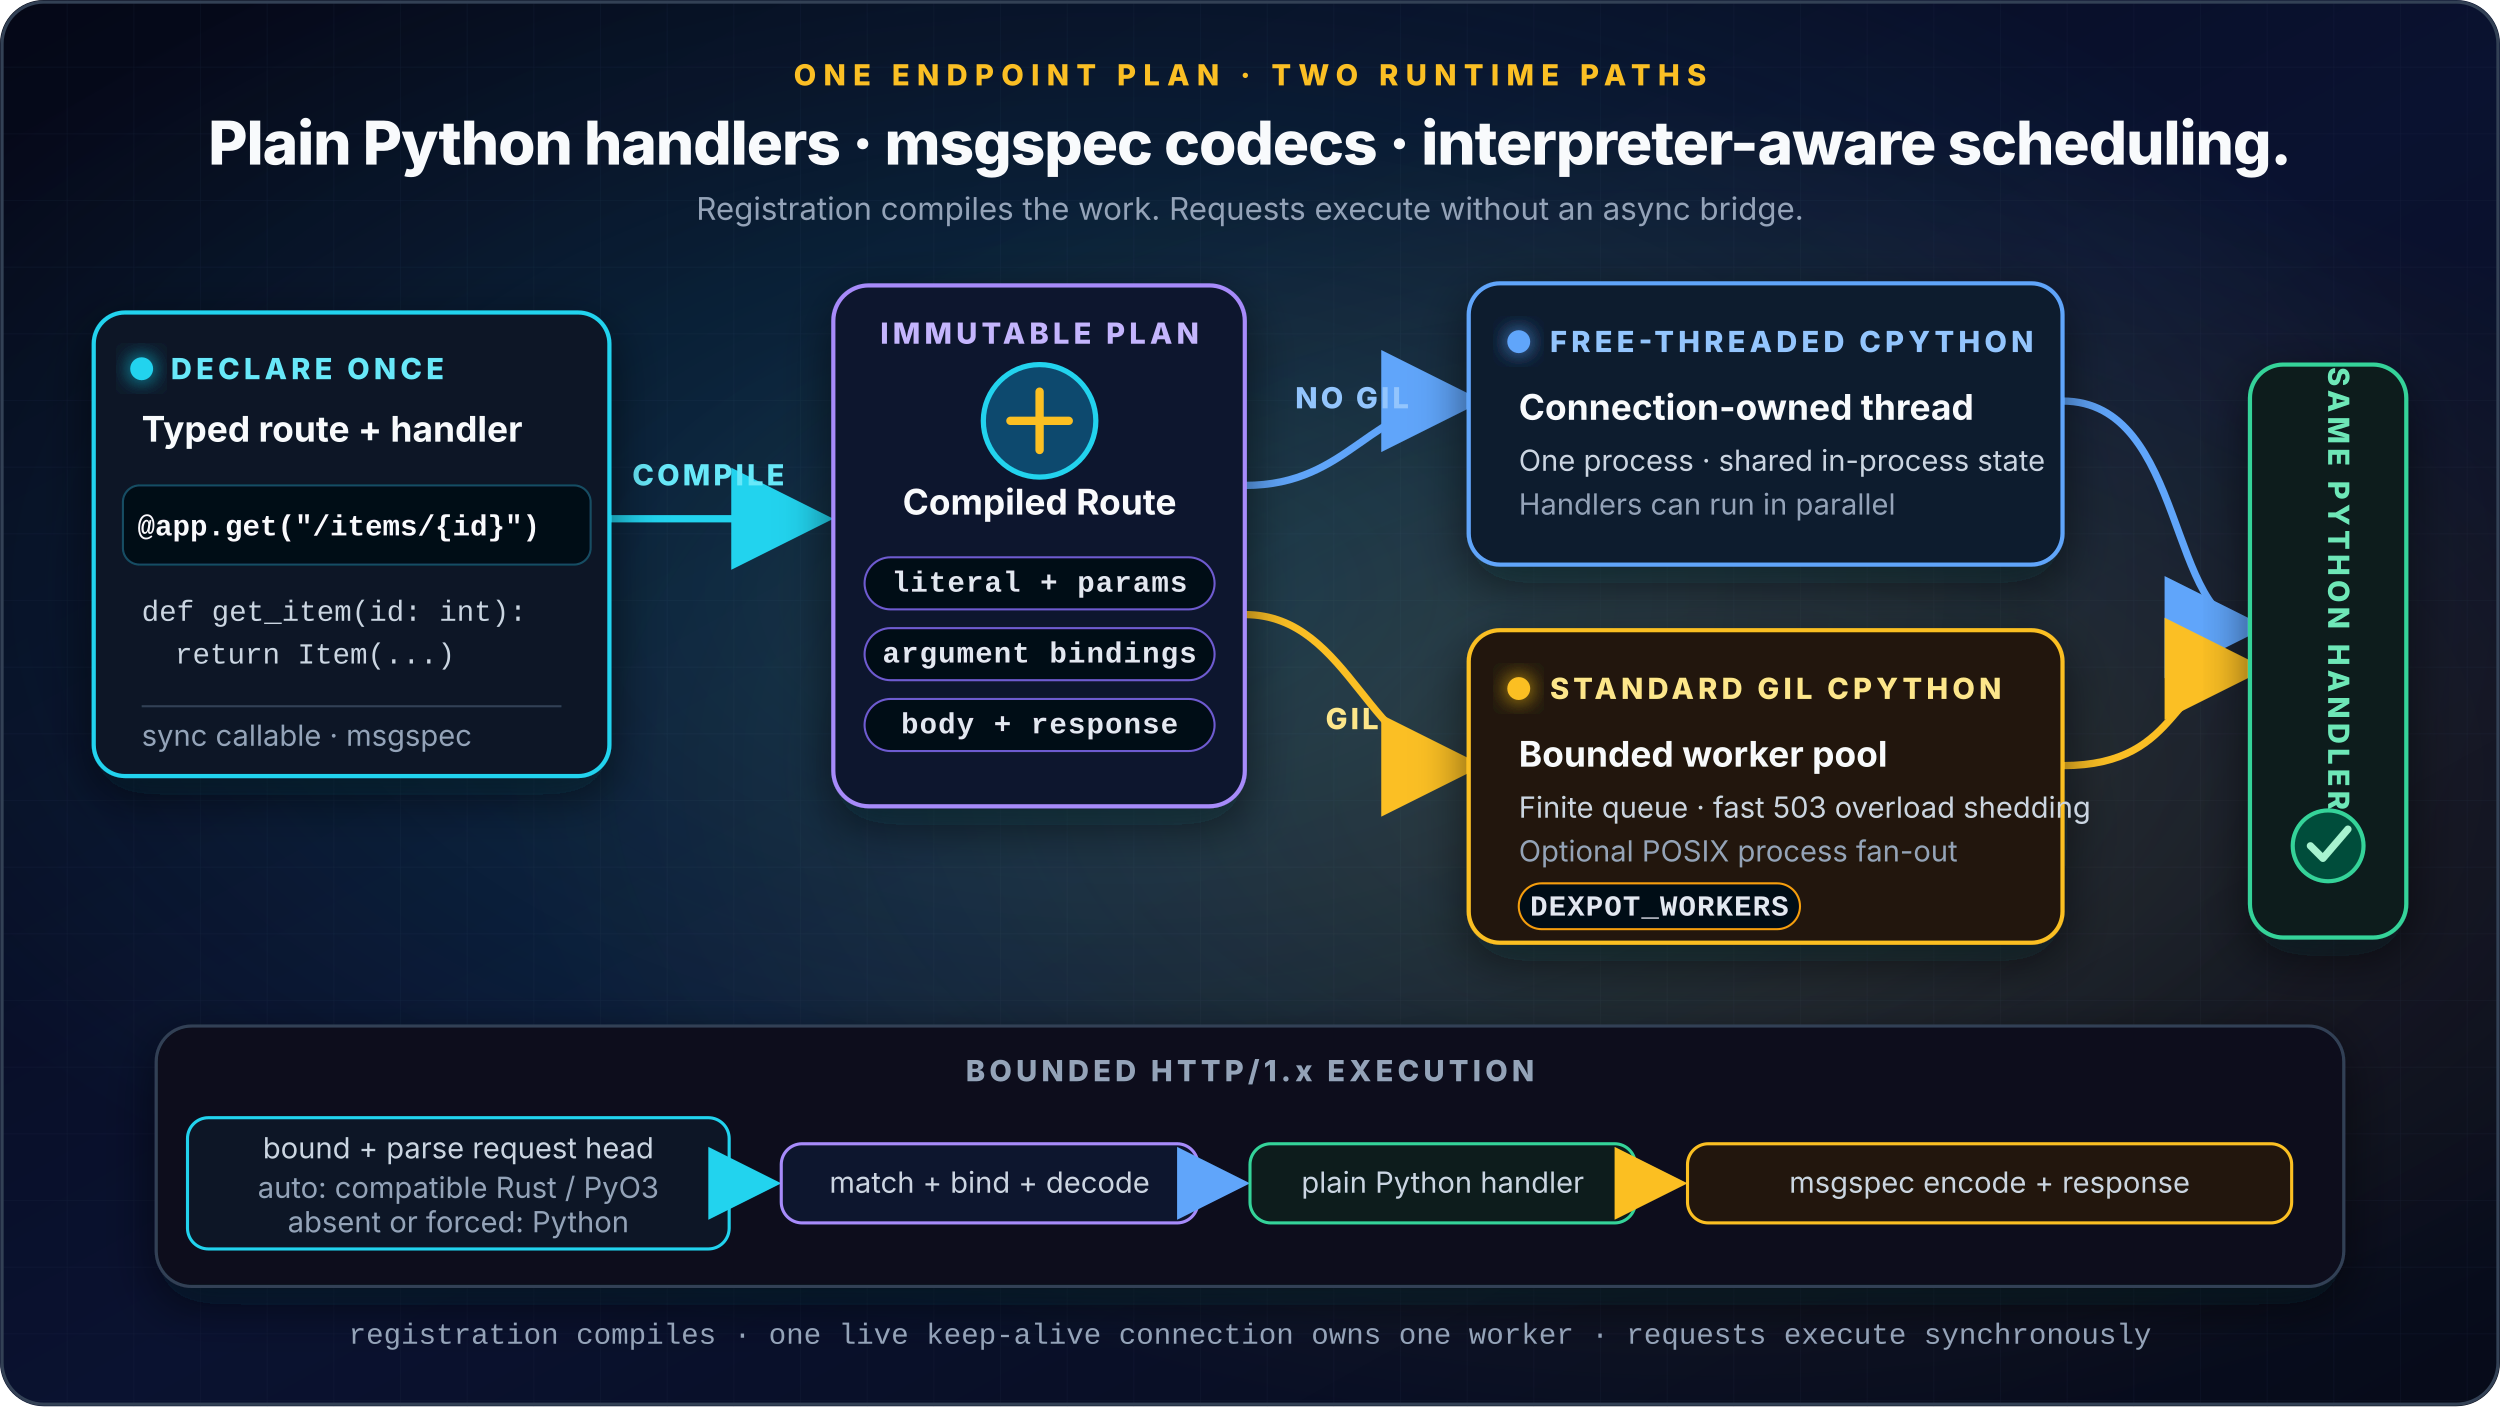
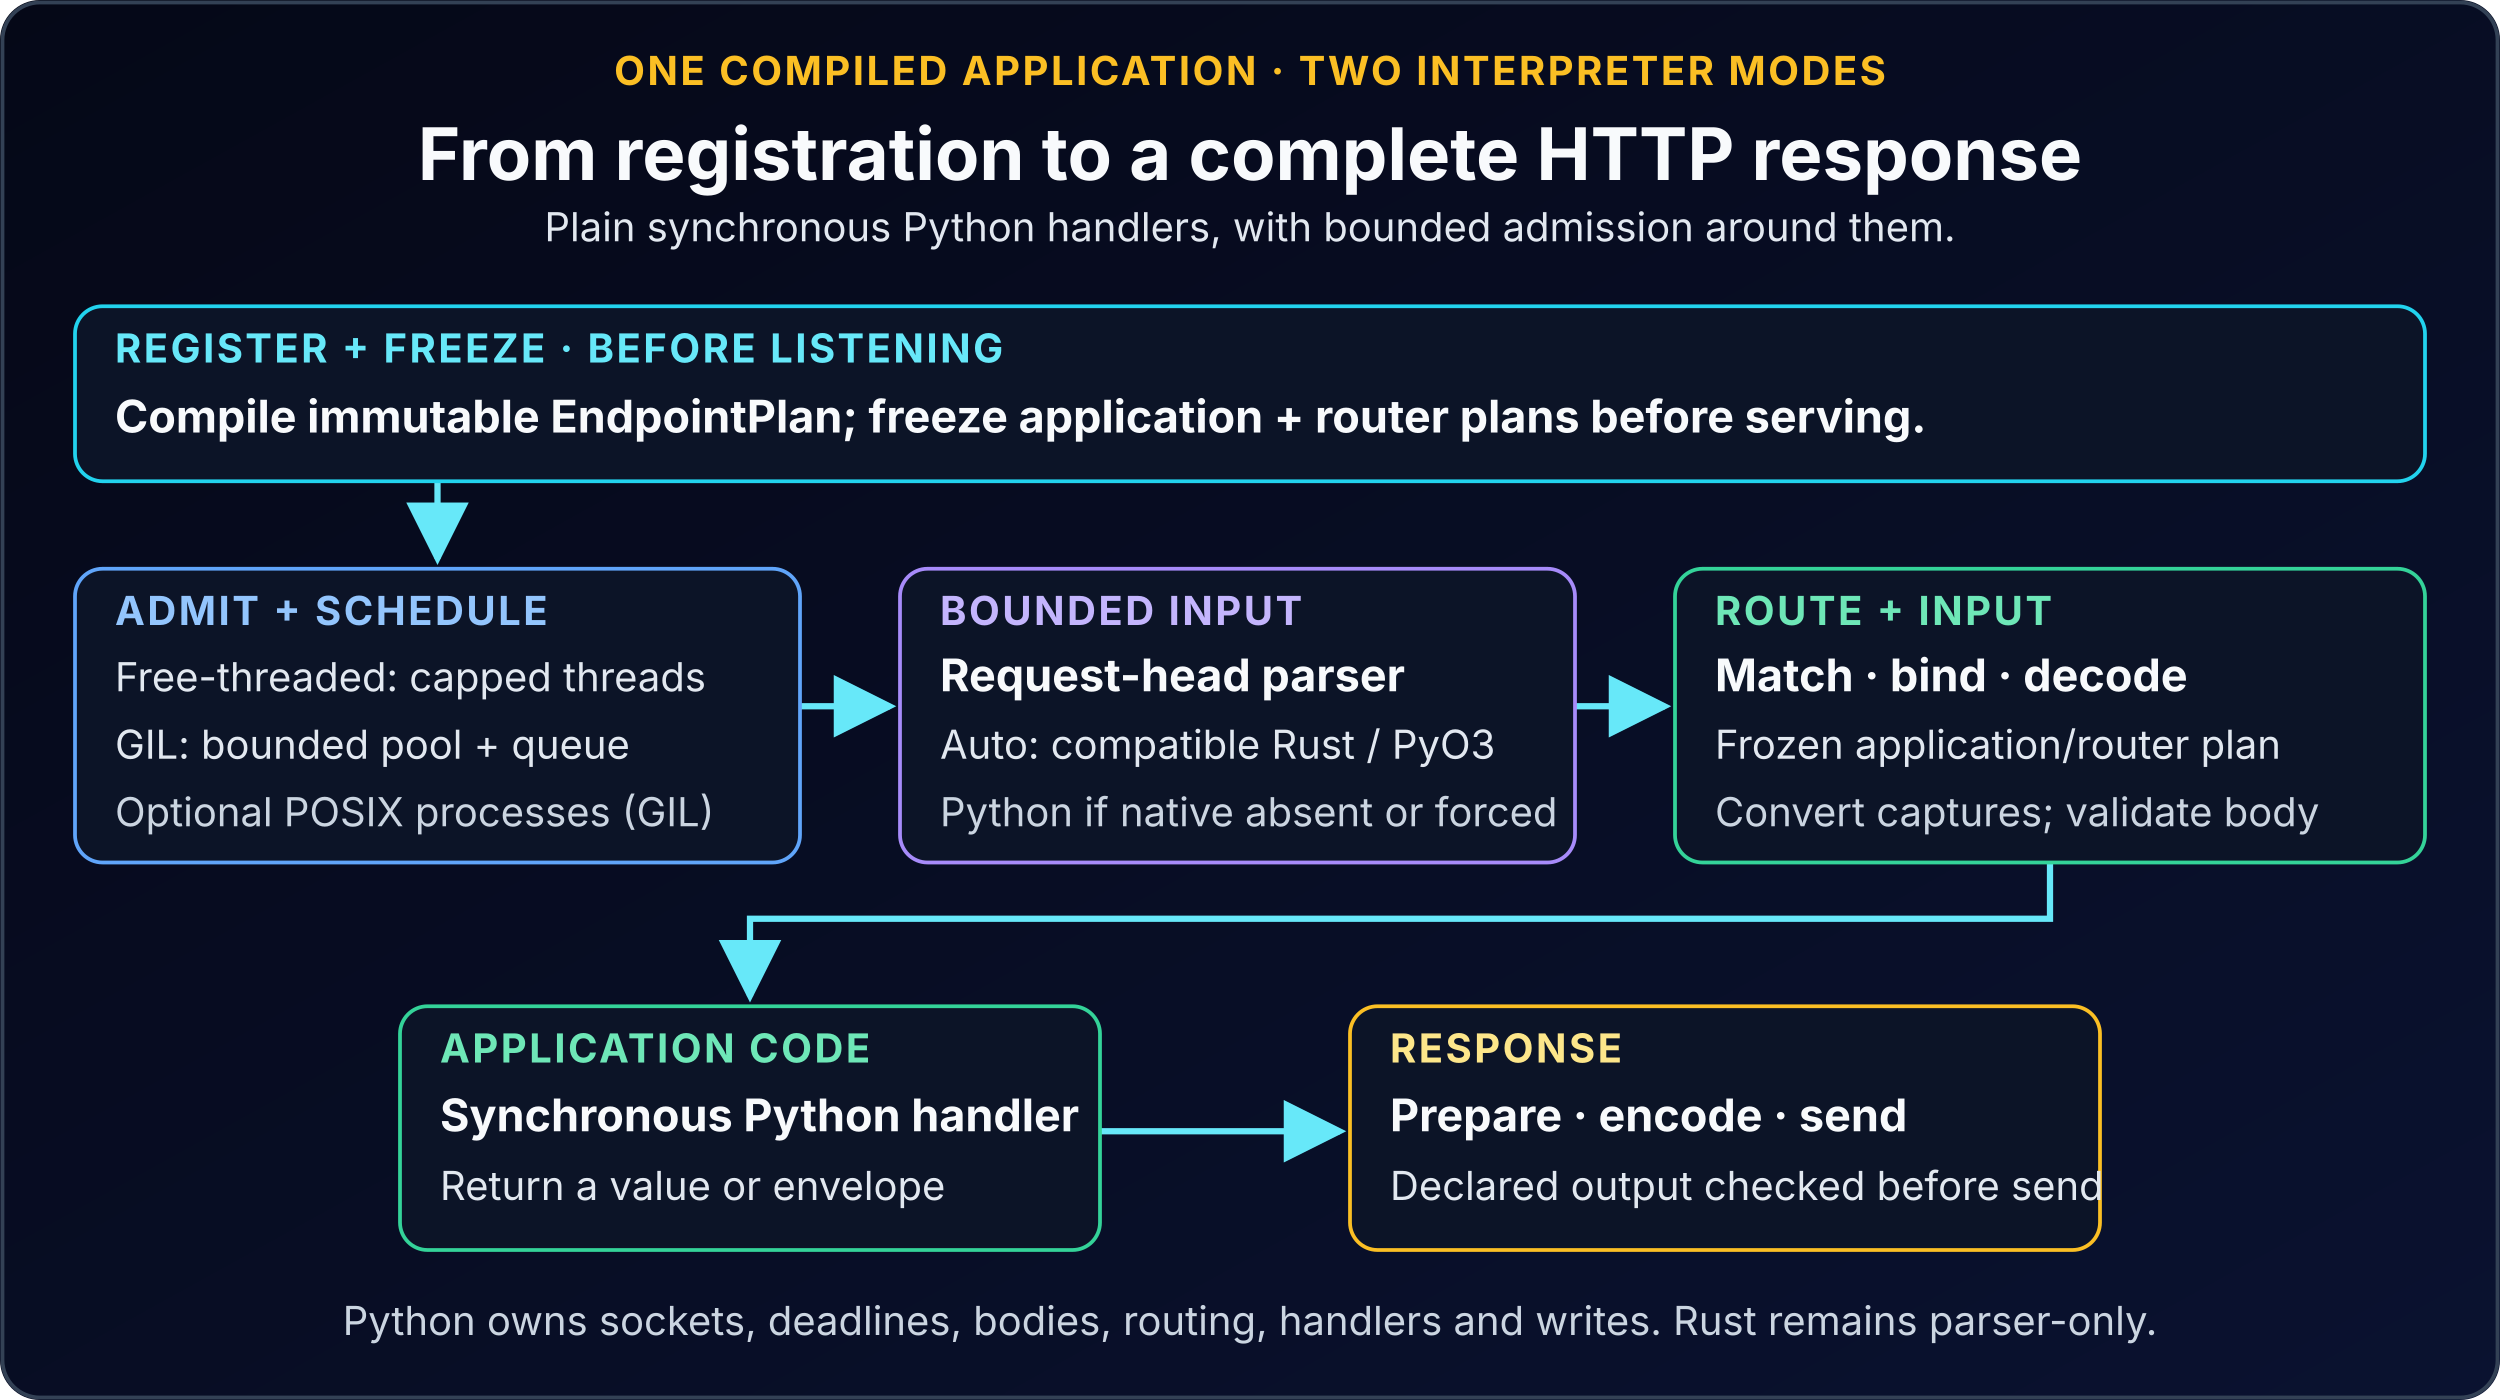
- <svg xmlns="http://www.w3.org/2000/svg" width="2400" height="1350" viewBox="0 0 2400 1350" role="img" aria-labelledby="title desc">
+ <svg xmlns="http://www.w3.org/2000/svg" width="2000" height="1120" viewBox="0 0 2000 1120" role="img" aria-labelledby="title desc">
  <defs>
-     <linearGradient id="bg" x1="0" y1="0" x2="1" y2="1">
-       <stop offset="0" stop-color="#050817" />
-       <stop offset="0.52" stop-color="#0a1230" />
-       <stop offset="1" stop-color="#070b19" />
+     <linearGradient id="bg" x2="1" y2="1">
+       <stop stop-color="#050817" />
+       <stop offset="1" stop-color="#0a1230" />
    </linearGradient>
-     <radialGradient id="cyanGlow" cx="45%" cy="42%" r="55%">
-       <stop offset="0" stop-color="#22d3ee" stop-opacity="0.18" />
-       <stop offset="1" stop-color="#22d3ee" stop-opacity="0" />
-     </radialGradient>
-     <radialGradient id="amberGlow" cx="68%" cy="55%" r="48%">
-       <stop offset="0" stop-color="#fbbf24" stop-opacity="0.14" />
-       <stop offset="1" stop-color="#fbbf24" stop-opacity="0" />
-     </radialGradient>
-     <pattern id="grid" width="64" height="64" patternUnits="userSpaceOnUse">
-       <path d="M64 0H0V64" fill="none" stroke="#253250" stroke-width="1" opacity="0.28" />
-     </pattern>
-     <filter id="shadow" x="-30%" y="-30%" width="160%" height="160%">
-       <feDropShadow dx="0" dy="16" stdDeviation="24" flood-color="#000814" flood-opacity="0.55" />
-     </filter>
-     <filter id="softGlow" x="-60%" y="-60%" width="220%" height="220%">
-       <feGaussianBlur stdDeviation="10" result="blur" />
-       <feMerge>
-         <feMergeNode in="blur" />
-         <feMergeNode in="SourceGraphic" />
-       </feMerge>
-     </filter>
-     <marker id="cyanArrow" markerWidth="16" markerHeight="16" refX="13" refY="8" orient="auto" markerUnits="strokeWidth">
-       <path d="M1 1L15 8L1 15Z" fill="#22d3ee" />
+     <marker id="arrow" markerWidth="10" markerHeight="10" refX="9" refY="5" orient="auto">
+       <path d="M0 0L10 5L0 10Z" fill="#67e8f9" />
    </marker>
-     <marker id="blueArrow" markerWidth="16" markerHeight="16" refX="13" refY="8" orient="auto" markerUnits="strokeWidth">
-       <path d="M1 1L15 8L1 15Z" fill="#60a5fa" />
-     </marker>
-     <marker id="amberArrow" markerWidth="16" markerHeight="16" refX="13" refY="8" orient="auto" markerUnits="strokeWidth">
-       <path d="M1 1L15 8L1 15Z" fill="#fbbf24" />
-     </marker>
-     <style>
-       .sans { font-family: Inter, ui-sans-serif, -apple-system, BlinkMacSystemFont, "Segoe UI", sans-serif; }
-       .mono { font-family: "SFMono-Regular", Consolas, "Liberation Mono", monospace; }
-       .eyebrow { font-size: 28px; font-weight: 800; letter-spacing: 7px; }
-       .headline { font-size: 58px; font-weight: 800; letter-spacing: -1px; }
-       .subtitle { font-size: 30px; fill: #94a3b8; }
-       .card-label { font-size: 28px; font-weight: 800; letter-spacing: 4px; }
-       .card-title { font-size: 34px; font-weight: 750; fill: #f8fafc; }
-       .body { font-size: 28px; fill: #cbd5e1; }
-       .small { font-size: 28px; fill: #94a3b8; }
-       .code { font-size: 28px; font-weight: 650; fill: #f8fafc; }
-       .chip { font-size: 28px; font-weight: 750; fill: #e2e8f0; letter-spacing: 1px; }
-       .flow-label { font-size: 28px; font-weight: 800; letter-spacing: 3px; }
-     </style>
+     <style>.sans{font-family:Inter,Arial,sans-serif}.mono{font-family:ui-monospace,Consolas,monospace}.title{font-size:58px;font-weight:750;fill:#f8fafc}.head{font-size:36px;font-weight:700;fill:#f8fafc}.label{font-size:32px;font-weight:700;letter-spacing:2px}.body{font-size:32px;fill:#e2e8f0}.small{font-size:32px;fill:#cbd5e1}.card{fill:#0c1427;stroke-width:3}.arrow{fill:none;stroke:#67e8f9;stroke-width:5;marker-end:url(#arrow)}</style>
  </defs>
-   <rect width="2400" height="1350" rx="42" fill="url(#bg)" />
-   <rect width="2400" height="1350" rx="42" fill="url(#grid)" />
-   <rect width="2400" height="1350" rx="42" fill="url(#cyanGlow)" />
-   <rect width="2400" height="1350" rx="42" fill="url(#amberGlow)" />
-   <rect x="2" y="2" width="2396" height="1346" rx="40" fill="none" stroke="#334155" stroke-width="3" />
-   <text x="1200" y="82" text-anchor="middle" class="sans eyebrow" fill="#fbbf24">ONE ENDPOINT PLAN · TWO RUNTIME PATHS</text>
-   <text x="1200" y="158" text-anchor="middle" class="sans headline" fill="#f8fafc">Plain Python handlers · msgspec codecs · interpreter-aware scheduling.</text>
-   <text x="1200" y="211" text-anchor="middle" class="sans subtitle">Registration compiles the work. Requests execute without an async bridge.</text>
-   <path d="M585 498H786" fill="none" stroke="#22d3ee" stroke-width="7" marker-end="url(#cyanArrow)" />
-   <text x="680" y="466" text-anchor="middle" class="sans flow-label" fill="#67e8f9">COMPILE</text>
-   <path d="M1195 466C1298 466 1314 385 1410 385" fill="none" stroke="#60a5fa" stroke-width="7" marker-end="url(#blueArrow)" />
-   <text x="1298" y="392" text-anchor="middle" class="sans flow-label" fill="#93c5fd">NO GIL</text>
-   <path d="M1195 590C1298 590 1314 735 1410 735" fill="none" stroke="#fbbf24" stroke-width="7" marker-end="url(#amberArrow)" />
-   <text x="1298" y="700" text-anchor="middle" class="sans flow-label" fill="#fde68a">GIL</text>
-   <path d="M1980 385C2100 385 2080 602 2162 602" fill="none" stroke="#60a5fa" stroke-width="7" marker-end="url(#blueArrow)" />
-   <path d="M1980 735C2100 735 2080 642 2162 642" fill="none" stroke="#fbbf24" stroke-width="7" marker-end="url(#amberArrow)" />
-   <g filter="url(#shadow)">
-     <rect x="90" y="300" width="495" height="445" rx="30" fill="#0b1727" stroke="#22d3ee" stroke-width="4" />
-     <circle cx="136" cy="354" r="11" fill="#22d3ee" filter="url(#softGlow)" />
-     <text x="164" y="364" class="sans card-label" fill="#67e8f9">DECLARE ONCE</text>
-     <text x="136" y="424" class="sans card-title">Typed route + handler</text>
-     <rect x="118" y="466" width="449" height="76" rx="16" fill="#050817" stroke="#164e63" stroke-width="2" />
-     <text x="132" y="514" class="mono code">@app.get("/items/{id}")</text>
-     <text x="136" y="596" class="mono body">def get_item(id: int):</text>
-     <text x="168" y="637" class="mono body">return Item(...)</text>
-     <line x1="136" y1="678" x2="539" y2="678" stroke="#334155" stroke-width="2" />
-     <text x="136" y="716" class="sans small">sync callable · msgspec</text>
-   </g>
-   <g filter="url(#shadow)">
-     <rect x="800" y="274" width="395" height="500" rx="34" fill="#10152e" stroke="#a78bfa" stroke-width="4" />
-     <text x="998" y="330" text-anchor="middle" class="sans card-label" fill="#c4b5fd">IMMUTABLE PLAN</text>
-     <circle cx="998" cy="404" r="54" fill="#0c4a6e" stroke="#22d3ee" stroke-width="5" />
-     <path d="M970 404h56M998 376v56" stroke="#fbbf24" stroke-width="8" stroke-linecap="round" />
-     <text x="998" y="494" text-anchor="middle" class="sans card-title">Compiled Route</text>
-     <rect x="830" y="535" width="336" height="50" rx="25" fill="#050817" stroke="#6d5bd0" stroke-width="2" />
-     <text x="998" y="568" text-anchor="middle" class="mono chip">literal + params</text>
-     <rect x="830" y="603" width="336" height="50" rx="25" fill="#050817" stroke="#6d5bd0" stroke-width="2" />
-     <text x="998" y="636" text-anchor="middle" class="mono chip">argument bindings</text>
-     <rect x="830" y="671" width="336" height="50" rx="25" fill="#050817" stroke="#6d5bd0" stroke-width="2" />
-     <text x="998" y="704" text-anchor="middle" class="mono chip">body + response</text>
-   </g>
-   <g filter="url(#shadow)">
-     <rect x="1410" y="272" width="570" height="270" rx="30" fill="#0b1a2d" stroke="#60a5fa" stroke-width="4" />
-     <circle cx="1458" cy="328" r="11" fill="#60a5fa" filter="url(#softGlow)" />
-     <text x="1488" y="338" class="sans card-label" fill="#93c5fd">FREE-THREADED CPYTHON</text>
-     <text x="1458" y="403" class="sans card-title">Connection-owned thread</text>
-     <text x="1458" y="452" class="sans body">One process · shared in-process state</text>
-     <text x="1458" y="494" class="sans small">Handlers can run in parallel</text>
-   </g>
-   <g filter="url(#shadow)">
-     <rect x="1410" y="605" width="570" height="300" rx="30" fill="#21180a" stroke="#fbbf24" stroke-width="4" />
-     <circle cx="1458" cy="661" r="11" fill="#fbbf24" filter="url(#softGlow)" />
-     <text x="1488" y="671" class="sans card-label" fill="#fde68a">STANDARD GIL CPYTHON</text>
-     <text x="1458" y="736" class="sans card-title">Bounded worker pool</text>
-     <text x="1458" y="785" class="sans body">Finite queue · fast 503 overload shedding</text>
-     <text x="1458" y="827" class="sans small">Optional POSIX process fan-out</text>
-     <rect x="1458" y="848" width="270" height="44" rx="22" fill="#050817" stroke="#f59e0b" stroke-width="2" />
-     <text x="1593" y="879" text-anchor="middle" class="mono chip">DEXPOT_WORKERS</text>
-   </g>
-   <g filter="url(#shadow)">
-     <rect x="2160" y="350" width="150" height="550" rx="32" fill="#081a1c" stroke="#34d399" stroke-width="4" />
-     <text x="2235" y="565" text-anchor="middle" class="sans card-label" fill="#6ee7b7" transform="rotate(90 2235 565)">SAME PYTHON HANDLER</text>
-     <circle cx="2235" cy="812" r="34" fill="#064e3b" stroke="#34d399" stroke-width="4" />
-     <path d="M2218 812l12 12 24-28" fill="none" stroke="#a7f3d0" stroke-width="7" stroke-linecap="round" stroke-linejoin="round" />
-   </g>
-   <g filter="url(#shadow)">
-     <rect x="150" y="985" width="2100" height="250" rx="34" fill="#080d1c" stroke="#334155" stroke-width="3" />
-     <text x="1200" y="1038" text-anchor="middle" class="sans card-label" fill="#94a3b8">BOUNDED HTTP/1.x EXECUTION</text>
-     <rect x="180" y="1073" width="520" height="126" rx="20" fill="#0b1727" stroke="#22d3ee" stroke-width="3" />
-     <text x="440" y="1112" text-anchor="middle" class="sans body">bound + parse request head</text>
-     <text x="440" y="1150" text-anchor="middle" class="sans small" fill="#67e8f9">auto: compatible Rust / PyO3</text>
-     <text x="440" y="1183" text-anchor="middle" class="sans small">absent or forced: Python</text>
-     <path d="M700 1136H740" stroke="#22d3ee" stroke-width="5" marker-end="url(#cyanArrow)" />
-     <rect x="750" y="1098" width="400" height="76" rx="20" fill="#10152e" stroke="#a78bfa" stroke-width="3" />
-     <text x="950" y="1145" text-anchor="middle" class="sans body">match + bind + decode</text>
-     <path d="M1150 1136H1190" stroke="#a78bfa" stroke-width="5" marker-end="url(#blueArrow)" />
-     <rect x="1200" y="1098" width="370" height="76" rx="20" fill="#081a1c" stroke="#34d399" stroke-width="3" />
-     <text x="1385" y="1145" text-anchor="middle" class="sans body">plain Python handler</text>
-     <path d="M1570 1136H1610" stroke="#34d399" stroke-width="5" marker-end="url(#amberArrow)" />
-     <rect x="1620" y="1098" width="580" height="76" rx="20" fill="#21180a" stroke="#fbbf24" stroke-width="3" />
-     <text x="1910" y="1145" text-anchor="middle" class="sans body">msgspec encode + response</text>
-   </g>
-   <text x="1200" y="1290" text-anchor="middle" class="mono small" fill="#94a3b8">registration compiles · one live keep-alive connection owns one worker · requests execute synchronously</text>
+   <rect width="2000" height="1120" rx="32" fill="url(#bg)" />
+   <rect x="2" y="2" width="1996" height="1116" rx="30" fill="none" stroke="#334155" stroke-width="3" />
+   <text x="1000" y="68" text-anchor="middle" class="sans label" fill="#fbbf24">ONE COMPILED APPLICATION · TWO INTERPRETER MODES</text>
+   <text x="1000" y="144" text-anchor="middle" class="sans title">From registration to a complete HTTP response</text>
+   <text x="1000" y="193" text-anchor="middle" class="sans body">Plain synchronous Python handlers, with bounded admission around them.</text>
+   <path d="M350 385V447" class="arrow" />
+   <path d="M640 565H712" class="arrow" />
+   <path d="M1260 565H1332" class="arrow" />
+   <path d="M1640 690V735H600V797" class="arrow" />
+   <path d="M880 905H1072" class="arrow" />
+   <rect x="60" y="245" width="1880" height="140" rx="22" class="card" stroke="#22d3ee" />
+   <text x="92" y="290" class="sans label" fill="#67e8f9">REGISTER + FREEZE · BEFORE LISTENING</text>
+   <text x="92" y="346" class="sans head">Compile immutable EndpointPlan; freeze application + router plans before serving.</text>
+   <rect x="60" y="455" width="580" height="235" rx="22" class="card" stroke="#60a5fa" />
+   <text x="92" y="500" class="sans label" fill="#93c5fd">ADMIT + SCHEDULE</text>
+   <text x="92" y="553" class="sans body">Free-threaded: capped threads</text>
+   <text x="92" y="607" class="sans body">GIL: bounded pool + queue</text>
+   <text x="92" y="661" class="sans small">Optional POSIX processes (GIL)</text>
+   <rect x="720" y="455" width="540" height="235" rx="22" class="card" stroke="#a78bfa" />
+   <text x="752" y="500" class="sans label" fill="#c4b5fd">BOUNDED INPUT</text>
+   <text x="752" y="553" class="sans head">Request-head parser</text>
+   <text x="752" y="607" class="sans body">Auto: compatible Rust / PyO3</text>
+   <text x="752" y="661" class="sans small">Python if native absent or forced</text>
+   <rect x="1340" y="455" width="600" height="235" rx="22" class="card" stroke="#34d399" />
+   <text x="1372" y="500" class="sans label" fill="#6ee7b7">ROUTE + INPUT</text>
+   <text x="1372" y="553" class="sans head">Match · bind · decode</text>
+   <text x="1372" y="607" class="sans body">Frozen application/router plan</text>
+   <text x="1372" y="661" class="sans small">Convert captures; validate body</text>
+   <rect x="320" y="805" width="560" height="195" rx="22" class="card" stroke="#34d399" />
+   <text x="352" y="850" class="sans label" fill="#6ee7b7">APPLICATION CODE</text>
+   <text x="352" y="905" class="sans head">Synchronous Python handler</text>
+   <text x="352" y="960" class="sans body">Return a value or envelope</text>
+   <rect x="1080" y="805" width="600" height="195" rx="22" class="card" stroke="#fbbf24" />
+   <text x="1112" y="850" class="sans label" fill="#fde68a">RESPONSE</text>
+   <text x="1112" y="905" class="sans head">Prepare · encode · send</text>
+   <text x="1112" y="960" class="sans body">Declared output checked before send</text>
+   <text x="1000" y="1068" text-anchor="middle" class="sans small">Python owns sockets, deadlines, bodies, routing, handlers and writes. Rust remains parser-only.</text>
</svg>
